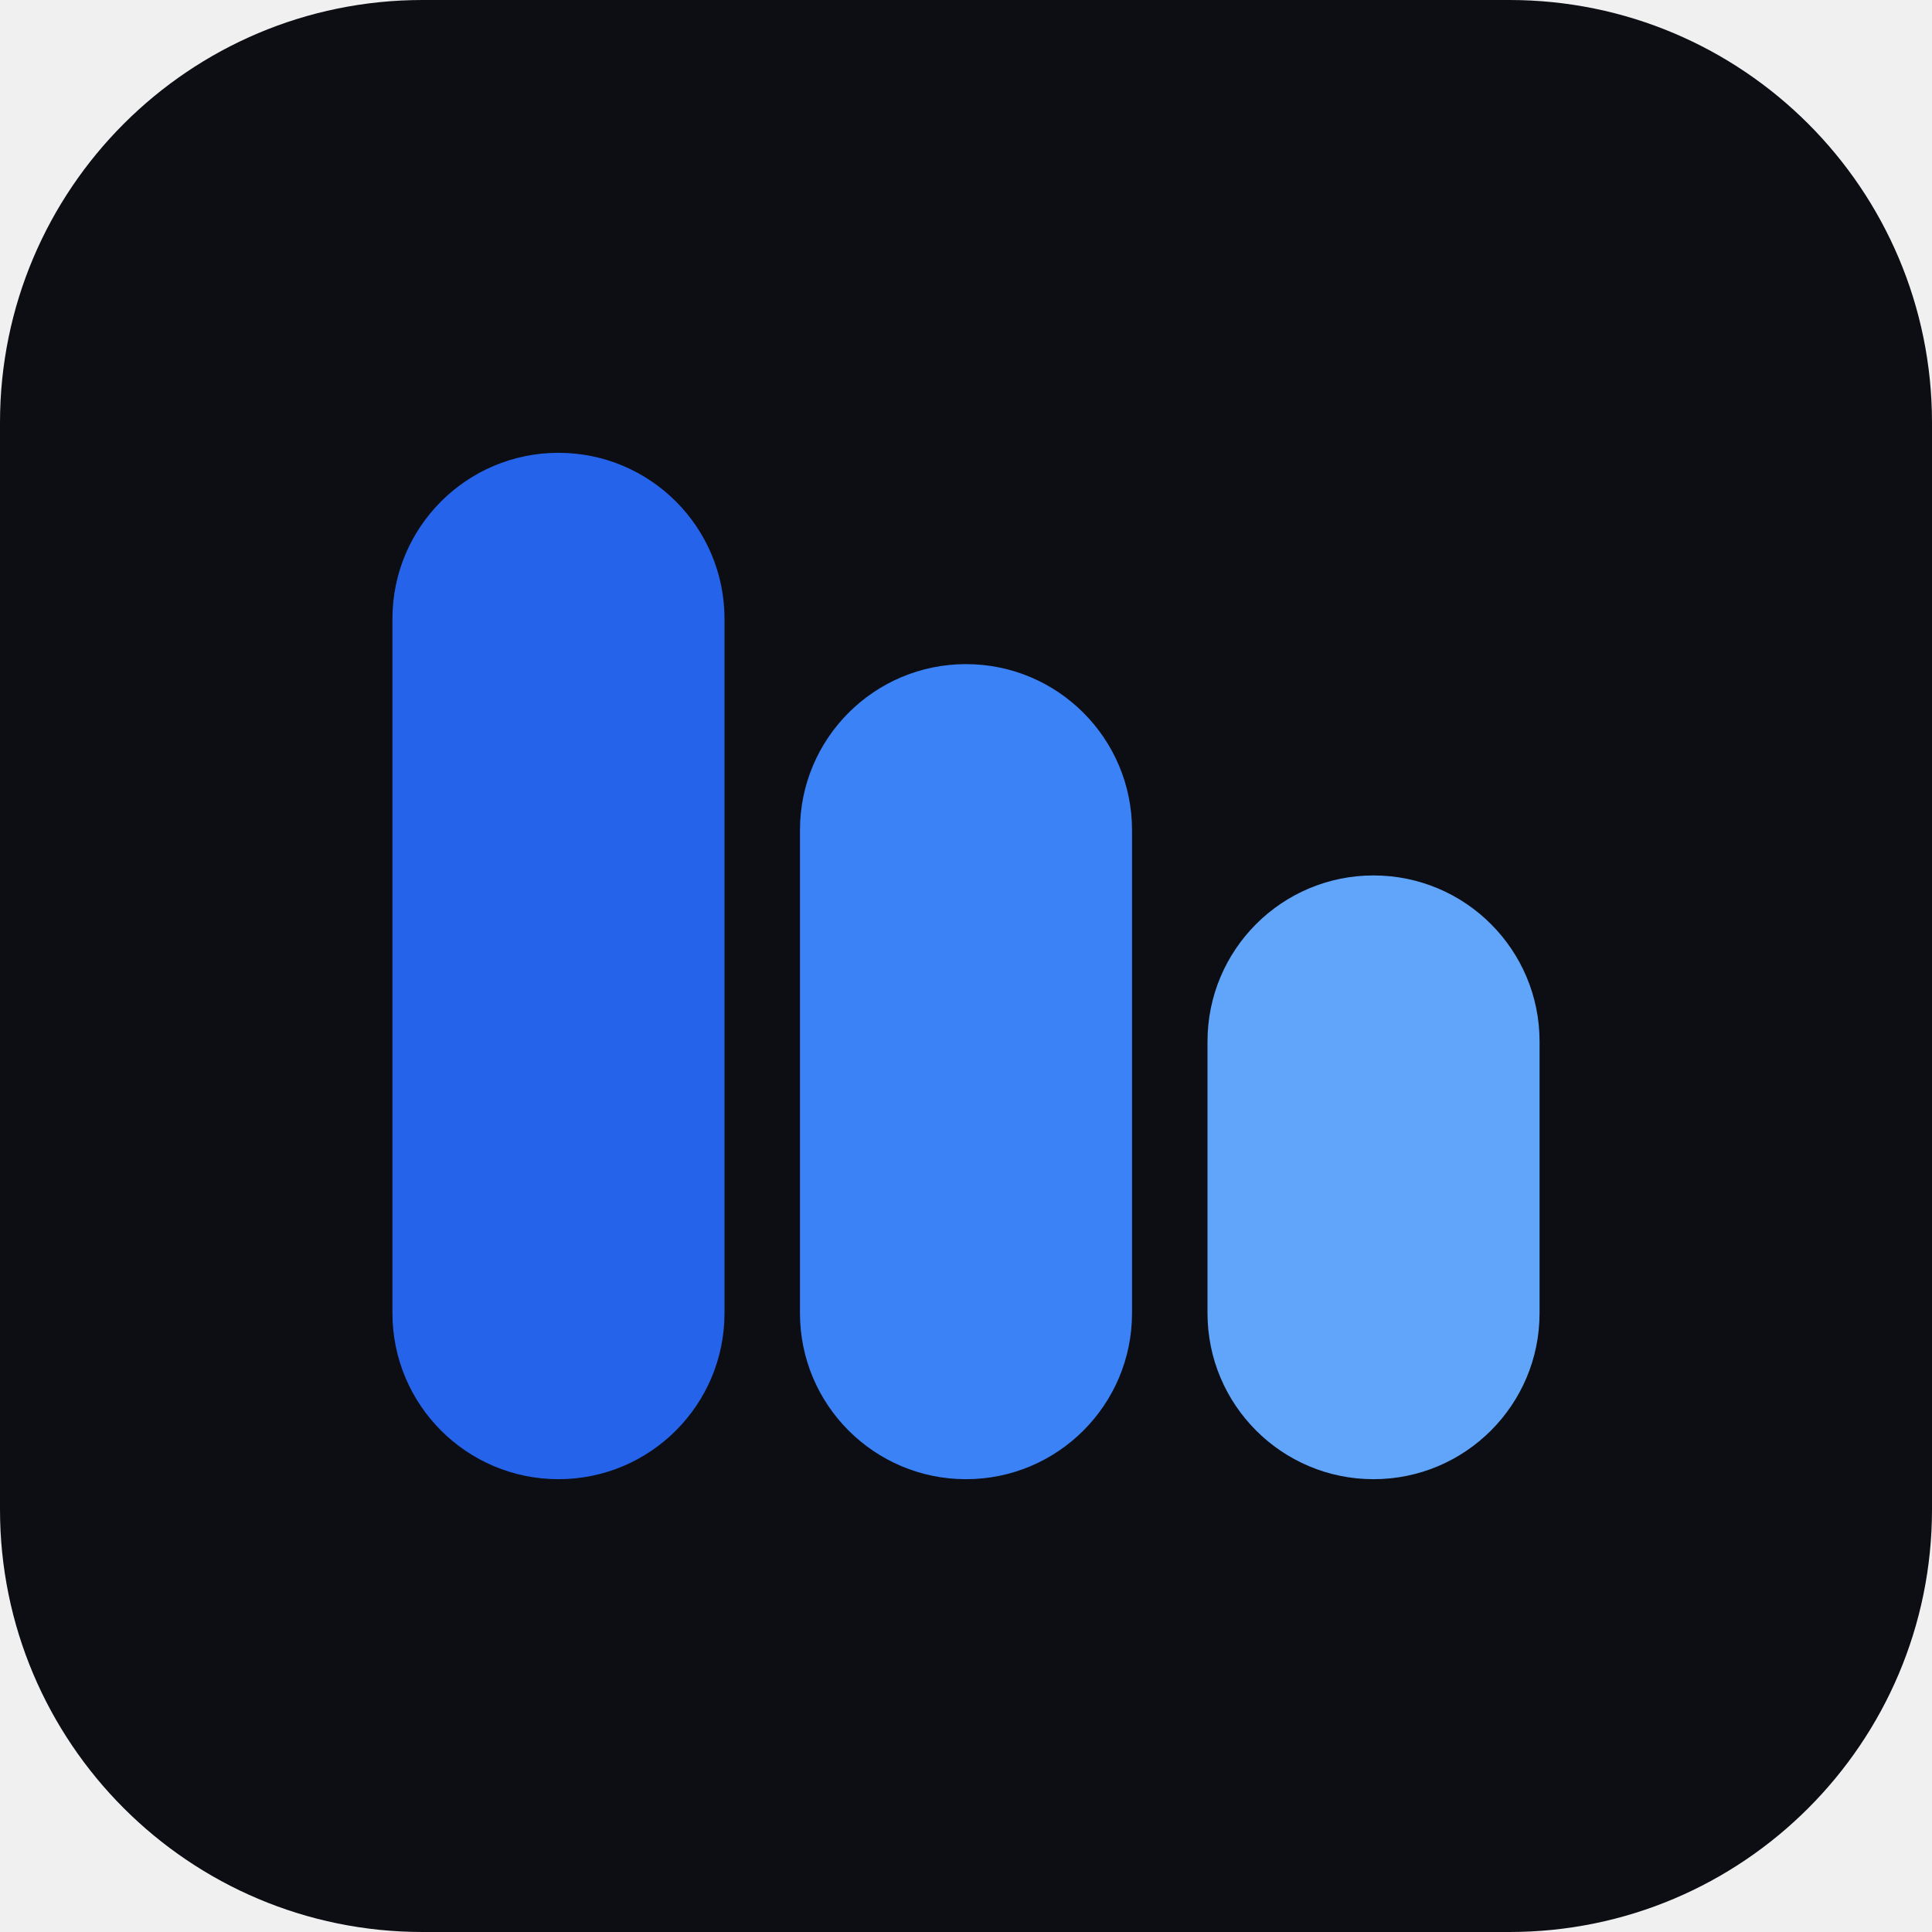
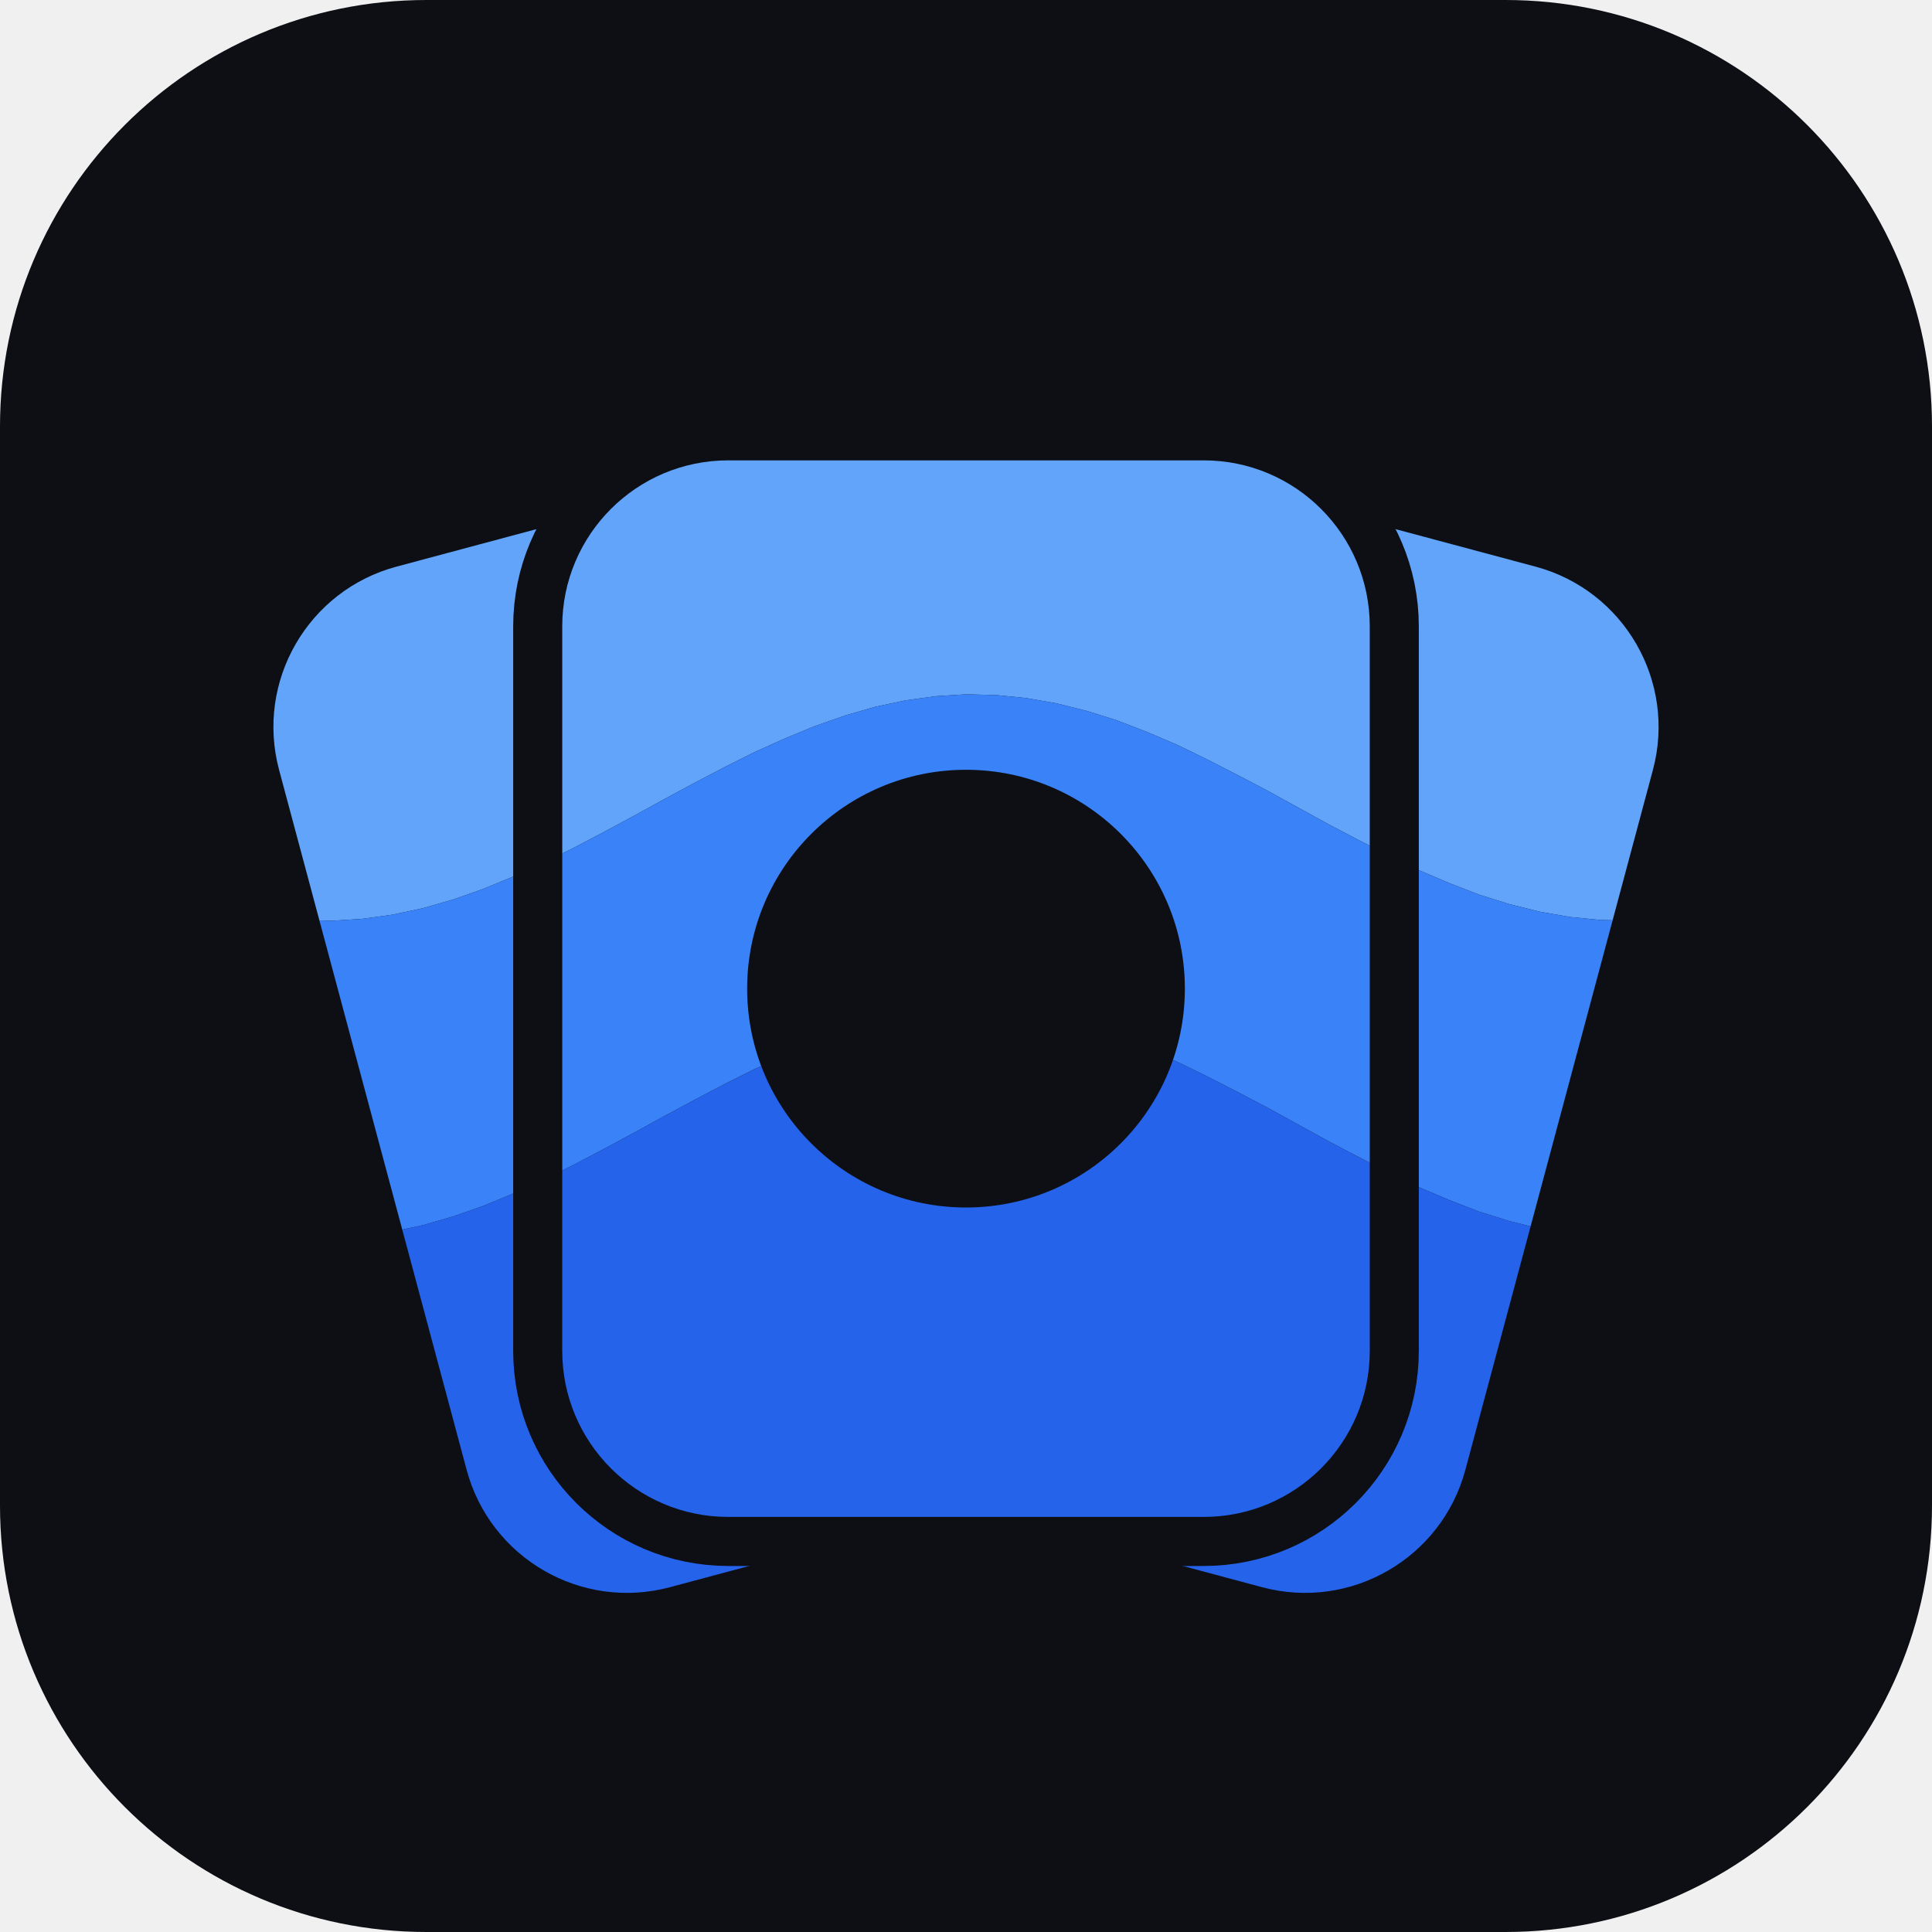
<svg xmlns="http://www.w3.org/2000/svg" viewBox="0 0 512 512">
-   <rect width="512" height="512" rx="112" fill="#0c0e14" />
-   <rect x="104" y="120" width="88" height="272" rx="44" fill="#2563eb" />
-   <rect x="212" y="176" width="88" height="216" rx="44" fill="#3b82f6" />
-   <rect x="320" y="232" width="88" height="160" rx="44" fill="#60a5fa" />
+   <defs>
+     <clipPath id="c0">
+       <path d="M193 122H319A44 44 0 0 1 363 166V358A44 44 0 0 1 319 402H193A44 44 0 0 1 149 358V166A44 44 0 0 1 193 122Z" transform="rotate(-15 256 470)" />
+     </clipPath>
+     <mask id="m0" maskUnits="userSpaceOnUse" x="-200" y="-200" width="912" height="912">
+       <rect x="-200" y="-200" width="912" height="912" fill="#fff" />
+       <path d="M193 122H319A44 44 0 0 1 363 166V358A44 44 0 0 1 319 402H193A44 44 0 0 1 149 358V166A44 44 0 0 1 193 122Z" transform="rotate(15 256 470)" fill="#000" stroke="#000" stroke-width="26" stroke-linejoin="round" />
+       <path d="M193 122H319A44 44 0 0 1 363 166V358A44 44 0 0 1 319 402H193A44 44 0 0 1 149 358V166A44 44 0 0 1 193 122Z" transform="rotate(0 256 470)" fill="#000" stroke="#000" stroke-width="26" stroke-linejoin="round" />
+       <circle cx="256" cy="262" r="58" fill="#000" />
+     </mask>
+     <clipPath id="c1">
+       <path d="M193 122H319A44 44 0 0 1 363 166V358A44 44 0 0 1 319 402H193A44 44 0 0 1 149 358V166A44 44 0 0 1 193 122Z" transform="rotate(15 256 470)" />
+     </clipPath>
+     <mask id="m1" maskUnits="userSpaceOnUse" x="-200" y="-200" width="912" height="912">
+       <rect x="-200" y="-200" width="912" height="912" fill="#fff" />
+       <path d="M193 122H319A44 44 0 0 1 363 166V358A44 44 0 0 1 319 402H193A44 44 0 0 1 149 358V166A44 44 0 0 1 193 122Z" transform="rotate(0 256 470)" fill="#000" stroke="#000" stroke-width="26" stroke-linejoin="round" />
+       <circle cx="256" cy="262" r="58" fill="#000" />
+     </mask>
+     <clipPath id="c2">
+       <path d="M193 122H319A44 44 0 0 1 363 166V358A44 44 0 0 1 319 402H193A44 44 0 0 1 149 358V166A44 44 0 0 1 193 122Z" transform="rotate(0 256 470)" />
+     </clipPath>
+     <mask id="m2" maskUnits="userSpaceOnUse" x="-200" y="-200" width="912" height="912">
+       <rect x="-200" y="-200" width="912" height="912" fill="#fff" />
+       <circle cx="256" cy="262" r="58" fill="#000" />
+     </mask>
+   </defs>
+   <rect width="512" height="512" rx="113" fill="#0D0F14" />
+   <g mask="url(#m0)">
+     <g clip-path="url(#c0)">
+       <path d="M-200 -200 L712 -200 L712 226.7 L704 222.6 L696 218.4 L688 214.0 L680 209.6 L672 205.4 L664 201.3 L656 197.4 L648 194.0 L640 190.9 L632 188.4 L624 186.4 L616 185.0 L608 184.2 L600 184.0 L592 184.5 L584 185.6 L576 187.3 L568 189.6 L560 192.4 L552 195.7 L544 199.3 L536 203.3 L528 207.5 L520 211.8 L512 216.2 L504 220.5 L496 224.7 L488 228.7 L480 232.3 L472 235.6 L464 238.4 L456 240.7 L448 242.4 L440 243.5 L432 244.0 L424 243.8 L416 243.0 L408 241.6 L400 239.6 L392 237.1 L384 234.0 L376 230.6 L368 226.7 L360 222.6 L352 218.4 L344 214.0 L336 209.6 L328 205.4 L320 201.3 L312 197.4 L304 194.0 L296 190.9 L288 188.4 L280 186.4 L272 185.0 L264 184.2 L256 184.0 L248 184.5 L240 185.6 L232 187.3 L224 189.6 L216 192.4 L208 195.7 L200 199.3 L192 203.3 L184 207.5 L176 211.8 L168 216.2 L160 220.5 L152 224.7 L144 228.7 L136 232.3 L128 235.6 L120 238.4 L112 240.7 L104 242.4 L96 243.5 L88 244.0 L80 243.8 L72 243.0 L64 241.6 L56 239.6 L48 237.1 L40 234.0 L32 230.6 L24 226.7 L16 222.6 L8 218.4 L0 214.0 L-8 209.6 L-16 205.4 L-24 201.3 L-32 197.4 L-40 194.0 L-48 190.9 L-56 188.4 L-64 186.4 L-72 185.0 L-80 184.2 L-88 184.0 L-96 184.5 L-104 185.6 L-112 187.3 L-120 189.6 L-128 192.4 L-136 195.7 L-144 199.3 L-152 203.3 L-160 207.5 L-168 211.8 L-176 216.2 L-184 220.5 L-192 224.7 L-200 228.7 Z" fill="#61A4FA" />
+       <path d="M-200 228.7 L-192 224.7 L-184 220.5 L-176 216.2 L-168 211.8 L-160 207.5 L-152 203.3 L-144 199.3 L-136 195.7 L-128 192.4 L-120 189.6 L-112 187.3 L-104 185.6 L-96 184.5 L-88 184.0 L-80 184.2 L-72 185.0 L-64 186.4 L-56 188.4 L-48 190.9 L-40 194.0 L-32 197.4 L-24 201.3 L-16 205.4 L-8 209.6 L0 214.0 L8 218.4 L16 222.6 L24 226.7 L32 230.6 L40 234.0 L48 237.1 L56 239.6 L64 241.6 L72 243.0 L80 243.8 L88 244.0 L96 243.5 L104 242.4 L112 240.7 L120 238.4 L128 235.6 L136 232.3 L144 228.7 L152 224.7 L160 220.5 L168 216.2 L176 211.8 L184 207.5 L192 203.3 L200 199.3 L208 195.7 L216 192.4 L224 189.6 L232 187.3 L240 185.6 L248 184.5 L256 184.0 L264 184.2 L272 185.0 L280 186.4 L288 188.4 L296 190.9 L304 194.0 L312 197.4 L320 201.3 L328 205.4 L336 209.6 L344 214.0 L352 218.4 L360 222.6 L368 226.7 L376 230.6 L384 234.0 L392 237.1 L400 239.6 L408 241.6 L416 243.0 L424 243.8 L432 244.0 L440 243.5 L448 242.4 L456 240.7 L464 238.4 L472 235.6 L480 232.3 L488 228.7 L496 224.7 L504 220.5 L512 216.2 L520 211.8 L528 207.5 L536 203.3 L544 199.3 L552 195.7 L560 192.4 L568 189.6 L576 187.3 L584 185.6 L592 184.5 L600 184.0 L608 184.2 L616 185.0 L624 186.4 L632 188.4 L640 190.9 L648 194.0 L656 197.4 L664 201.3 L672 205.4 L680 209.6 L688 214.0 L696 218.4 L704 222.6 L712 226.7 L712 310.7 L704 306.6 L696 302.4 L688 298.0 L680 293.6 L672 289.4 L664 285.3 L656 281.4 L648 278.0 L640 274.9 L632 272.4 L624 270.4 L616 269.0 L608 268.2 L600 268.0 L592 268.5 L584 269.6 L576 271.3 L568 273.6 L560 276.4 L552 279.7 L544 283.3 L536 287.3 L528 291.5 L520 295.8 L512 300.2 L504 304.5 L496 308.7 L488 312.7 L480 316.3 L472 319.6 L464 322.4 L456 324.7 L448 326.4 L440 327.5 L432 328.0 L424 327.8 L416 327.0 L408 325.6 L400 323.6 L392 321.1 L384 318.0 L376 314.6 L368 310.7 L360 306.6 L352 302.4 L344 298.0 L336 293.6 L328 289.4 L320 285.3 L312 281.4 L304 278.0 L296 274.9 L288 272.4 L280 270.4 L272 269.0 L264 268.2 L256 268.0 L248 268.5 L240 269.6 L232 271.3 L224 273.6 L216 276.4 L208 279.7 L200 283.3 L192 287.3 L184 291.5 L176 295.8 L168 300.2 L160 304.5 L152 308.7 L144 312.7 L136 316.3 L128 319.6 L120 322.4 L112 324.7 L104 326.4 L96 327.5 L88 328.0 L80 327.8 L72 327.0 L64 325.6 L56 323.6 L48 321.1 L40 318.0 L32 314.6 L24 310.7 L16 306.6 L8 302.4 L0 298.0 L-8 293.6 L-16 289.4 L-24 285.3 L-32 281.4 L-40 278.0 L-48 274.9 L-56 272.4 L-64 270.4 L-72 269.0 L-80 268.2 L-88 268.0 L-96 268.5 L-104 269.6 L-112 271.3 L-120 273.6 L-128 276.4 L-136 279.7 L-144 283.3 L-152 287.3 L-160 291.5 L-168 295.8 L-176 300.2 L-184 304.5 L-192 308.7 L-200 312.7 Z" fill="#3A82F7" />
+       <path d="M-200 312.7 L-192 308.7 L-184 304.5 L-176 300.2 L-168 295.8 L-160 291.5 L-152 287.3 L-144 283.3 L-136 279.7 L-128 276.4 L-120 273.6 L-112 271.3 L-104 269.6 L-96 268.5 L-88 268.0 L-80 268.2 L-72 269.0 L-64 270.4 L-56 272.4 L-48 274.9 L-40 278.0 L-32 281.4 L-24 285.3 L-16 289.4 L-8 293.6 L0 298.0 L8 302.4 L16 306.6 L24 310.7 L32 314.6 L40 318.0 L48 321.1 L56 323.6 L64 325.6 L72 327.0 L80 327.8 L88 328.0 L96 327.5 L104 326.4 L112 324.7 L120 322.4 L128 319.6 L136 316.3 L144 312.7 L152 308.7 L160 304.5 L168 300.2 L176 295.8 L184 291.5 L192 287.3 L200 283.3 L208 279.7 L216 276.4 L224 273.6 L232 271.3 L240 269.6 L248 268.5 L256 268.0 L264 268.2 L272 269.0 L280 270.4 L288 272.4 L296 274.9 L304 278.0 L312 281.4 L320 285.3 L328 289.4 L336 293.6 L344 298.0 L352 302.4 L360 306.6 L368 310.7 L376 314.6 L384 318.0 L392 321.1 L400 323.6 L408 325.6 L416 327.0 L424 327.8 L432 328.0 L440 327.5 L448 326.4 L456 324.7 L464 322.4 L472 319.6 L480 316.3 L488 312.7 L496 308.7 L504 304.5 L512 300.2 L520 295.8 L528 291.5 L536 287.3 L544 283.3 L552 279.7 L560 276.4 L568 273.6 L576 271.3 L584 269.6 L592 268.5 L600 268.0 L608 268.2 L616 269.0 L624 270.4 L632 272.4 L640 274.9 L648 278.0 L656 281.4 L664 285.3 L672 289.4 L680 293.6 L688 298.0 L696 302.4 L704 306.6 L712 310.7 L712 712 L-200 712 Z" fill="#2563EB" />
+     </g>
+   </g>
+   <g mask="url(#m1)">
+     <g clip-path="url(#c1)">
+       <path d="M-200 -200 L712 -200 L712 226.7 L704 222.6 L696 218.4 L688 214.0 L680 209.6 L672 205.4 L664 201.3 L656 197.4 L648 194.0 L640 190.9 L632 188.4 L624 186.4 L616 185.0 L608 184.2 L600 184.0 L592 184.5 L584 185.6 L576 187.3 L568 189.6 L560 192.4 L552 195.7 L544 199.3 L536 203.3 L528 207.5 L520 211.8 L512 216.2 L504 220.5 L496 224.7 L488 228.7 L480 232.3 L472 235.6 L464 238.4 L456 240.7 L448 242.4 L440 243.5 L432 244.0 L424 243.8 L416 243.0 L408 241.6 L400 239.6 L392 237.1 L384 234.0 L376 230.6 L368 226.7 L360 222.6 L352 218.4 L344 214.0 L336 209.6 L328 205.4 L320 201.3 L312 197.4 L304 194.0 L296 190.9 L288 188.4 L280 186.4 L272 185.0 L264 184.2 L256 184.0 L248 184.5 L240 185.6 L232 187.3 L224 189.6 L216 192.4 L208 195.7 L200 199.3 L192 203.3 L184 207.5 L176 211.8 L168 216.2 L160 220.5 L152 224.7 L144 228.7 L136 232.3 L128 235.6 L120 238.4 L112 240.7 L104 242.4 L96 243.5 L88 244.0 L80 243.8 L72 243.0 L64 241.6 L56 239.6 L48 237.1 L40 234.0 L32 230.6 L24 226.7 L16 222.6 L8 218.4 L0 214.0 L-8 209.6 L-16 205.4 L-24 201.3 L-32 197.4 L-40 194.0 L-48 190.9 L-56 188.4 L-64 186.4 L-72 185.0 L-80 184.2 L-88 184.0 L-96 184.5 L-104 185.6 L-112 187.3 L-120 189.6 L-128 192.4 L-136 195.7 L-144 199.3 L-152 203.3 L-160 207.5 L-168 211.8 L-176 216.2 L-184 220.5 L-192 224.7 L-200 228.7 Z" fill="#61A4FA" />
+       <path d="M-200 228.7 L-192 224.7 L-184 220.5 L-176 216.2 L-168 211.8 L-160 207.5 L-152 203.3 L-144 199.3 L-136 195.7 L-128 192.4 L-120 189.6 L-112 187.3 L-104 185.6 L-96 184.5 L-88 184.0 L-80 184.2 L-72 185.0 L-64 186.4 L-56 188.4 L-48 190.9 L-40 194.0 L-32 197.4 L-24 201.3 L-16 205.4 L-8 209.6 L0 214.0 L8 218.4 L16 222.6 L24 226.7 L32 230.6 L40 234.0 L48 237.1 L56 239.6 L64 241.6 L72 243.0 L80 243.8 L88 244.0 L96 243.5 L104 242.4 L112 240.7 L120 238.4 L128 235.6 L136 232.3 L144 228.7 L152 224.7 L160 220.5 L168 216.2 L176 211.8 L184 207.5 L192 203.3 L200 199.3 L208 195.7 L216 192.4 L224 189.6 L232 187.3 L240 185.6 L248 184.5 L256 184.0 L264 184.2 L272 185.0 L280 186.4 L288 188.4 L296 190.9 L304 194.0 L312 197.4 L320 201.3 L328 205.4 L336 209.6 L344 214.0 L352 218.4 L360 222.6 L368 226.7 L376 230.6 L384 234.0 L392 237.1 L400 239.6 L408 241.6 L416 243.0 L424 243.8 L432 244.0 L440 243.5 L448 242.4 L456 240.7 L464 238.4 L472 235.6 L480 232.3 L488 228.7 L496 224.7 L504 220.5 L512 216.2 L520 211.8 L528 207.5 L536 203.3 L544 199.3 L552 195.7 L560 192.4 L568 189.6 L576 187.3 L584 185.6 L592 184.5 L600 184.0 L608 184.2 L616 185.0 L624 186.4 L632 188.4 L640 190.9 L648 194.0 L656 197.4 L664 201.3 L672 205.4 L680 209.6 L688 214.0 L696 218.4 L704 222.6 L712 226.7 L712 310.7 L704 306.6 L696 302.4 L688 298.0 L680 293.6 L672 289.4 L664 285.3 L656 281.4 L648 278.0 L640 274.9 L632 272.4 L624 270.4 L616 269.0 L608 268.2 L600 268.0 L592 268.5 L584 269.6 L576 271.3 L568 273.6 L560 276.4 L552 279.7 L544 283.3 L536 287.3 L528 291.5 L520 295.8 L512 300.2 L504 304.5 L496 308.7 L488 312.7 L480 316.3 L472 319.6 L464 322.4 L456 324.7 L448 326.4 L440 327.5 L432 328.0 L424 327.8 L416 327.0 L408 325.6 L400 323.6 L392 321.1 L384 318.0 L376 314.6 L368 310.7 L360 306.6 L352 302.4 L344 298.0 L336 293.6 L328 289.4 L320 285.3 L312 281.4 L304 278.0 L296 274.9 L288 272.4 L280 270.4 L272 269.0 L264 268.2 L256 268.0 L248 268.5 L240 269.6 L232 271.3 L224 273.6 L216 276.4 L208 279.7 L200 283.3 L192 287.3 L184 291.5 L176 295.8 L168 300.2 L160 304.5 L152 308.7 L144 312.7 L136 316.3 L128 319.6 L120 322.4 L112 324.7 L104 326.4 L96 327.5 L88 328.0 L80 327.8 L72 327.0 L64 325.6 L56 323.6 L48 321.1 L40 318.0 L32 314.6 L24 310.7 L16 306.6 L8 302.4 L0 298.0 L-8 293.6 L-16 289.4 L-24 285.3 L-32 281.4 L-40 278.0 L-48 274.9 L-56 272.4 L-64 270.4 L-72 269.0 L-80 268.2 L-88 268.0 L-96 268.5 L-104 269.6 L-112 271.3 L-120 273.6 L-128 276.4 L-136 279.7 L-144 283.3 L-152 287.3 L-160 291.5 L-168 295.8 L-176 300.2 L-184 304.5 L-192 308.7 L-200 312.7 Z" fill="#3A82F7" />
+       <path d="M-200 312.7 L-192 308.7 L-184 304.5 L-176 300.2 L-168 295.8 L-160 291.5 L-152 287.3 L-144 283.3 L-136 279.7 L-128 276.4 L-120 273.6 L-112 271.3 L-104 269.6 L-96 268.5 L-88 268.0 L-80 268.2 L-72 269.0 L-64 270.4 L-56 272.4 L-48 274.9 L-40 278.0 L-32 281.4 L-24 285.3 L-16 289.4 L-8 293.6 L0 298.0 L8 302.4 L16 306.6 L24 310.7 L32 314.6 L40 318.0 L48 321.1 L56 323.6 L64 325.6 L72 327.0 L80 327.8 L88 328.0 L96 327.5 L104 326.4 L112 324.7 L120 322.4 L128 319.6 L136 316.3 L144 312.7 L152 308.7 L160 304.5 L168 300.2 L176 295.8 L184 291.5 L192 287.3 L200 283.3 L208 279.7 L216 276.4 L224 273.6 L232 271.3 L240 269.6 L248 268.5 L256 268.0 L264 268.2 L272 269.0 L280 270.4 L288 272.4 L296 274.9 L304 278.0 L312 281.4 L320 285.3 L328 289.4 L336 293.6 L344 298.0 L352 302.4 L360 306.6 L368 310.7 L376 314.6 L384 318.0 L392 321.1 L400 323.6 L408 325.6 L416 327.0 L424 327.8 L432 328.0 L440 327.5 L448 326.4 L456 324.7 L464 322.4 L472 319.6 L480 316.3 L488 312.7 L496 308.7 L504 304.5 L512 300.2 L520 295.8 L528 291.5 L536 287.3 L544 283.3 L552 279.7 L560 276.4 L568 273.6 L576 271.3 L584 269.6 L592 268.5 L600 268.0 L608 268.2 L616 269.0 L624 270.4 L632 272.4 L640 274.9 L648 278.0 L656 281.4 L664 285.3 L672 289.4 L680 293.6 L688 298.0 L696 302.4 L704 306.6 L712 310.7 L712 712 L-200 712 Z" fill="#2563EB" />
+     </g>
+   </g>
+   <g mask="url(#m2)">
+     <g clip-path="url(#c2)">
+       <path d="M-200 -200 L712 -200 L712 226.7 L704 222.6 L696 218.4 L688 214.0 L680 209.6 L672 205.4 L664 201.3 L656 197.4 L648 194.0 L640 190.9 L632 188.4 L624 186.4 L616 185.0 L608 184.2 L600 184.0 L592 184.5 L584 185.6 L576 187.3 L568 189.6 L560 192.4 L552 195.7 L544 199.3 L536 203.3 L528 207.5 L520 211.8 L512 216.2 L504 220.5 L496 224.7 L488 228.7 L480 232.3 L472 235.6 L464 238.4 L456 240.7 L448 242.4 L440 243.5 L432 244.0 L424 243.8 L416 243.0 L408 241.6 L400 239.6 L392 237.1 L384 234.0 L376 230.6 L368 226.7 L360 222.6 L352 218.4 L344 214.0 L336 209.6 L328 205.4 L320 201.3 L312 197.4 L304 194.0 L296 190.9 L288 188.4 L280 186.4 L272 185.0 L264 184.2 L256 184.0 L248 184.5 L240 185.6 L232 187.3 L224 189.6 L216 192.4 L208 195.7 L200 199.3 L192 203.3 L184 207.5 L176 211.8 L168 216.2 L160 220.5 L152 224.7 L144 228.7 L136 232.3 L128 235.6 L120 238.4 L112 240.7 L104 242.4 L96 243.5 L88 244.0 L80 243.8 L72 243.0 L64 241.6 L56 239.6 L48 237.1 L40 234.0 L32 230.6 L24 226.7 L16 222.6 L8 218.4 L0 214.0 L-8 209.6 L-16 205.4 L-24 201.3 L-32 197.4 L-40 194.0 L-48 190.9 L-56 188.4 L-64 186.4 L-72 185.0 L-80 184.2 L-88 184.0 L-96 184.5 L-104 185.6 L-112 187.3 L-120 189.6 L-128 192.4 L-136 195.7 L-144 199.3 L-152 203.3 L-160 207.5 L-168 211.8 L-176 216.2 L-184 220.5 L-192 224.7 L-200 228.7 Z" fill="#61A4FA" />
+       <path d="M-200 228.7 L-192 224.7 L-184 220.5 L-176 216.2 L-168 211.8 L-160 207.5 L-152 203.3 L-144 199.3 L-136 195.7 L-128 192.4 L-120 189.6 L-112 187.3 L-104 185.6 L-96 184.5 L-88 184.0 L-80 184.2 L-72 185.0 L-64 186.4 L-56 188.4 L-48 190.9 L-40 194.0 L-32 197.4 L-24 201.3 L-16 205.4 L-8 209.6 L0 214.0 L8 218.4 L16 222.6 L24 226.7 L32 230.6 L40 234.0 L48 237.1 L56 239.6 L64 241.6 L72 243.0 L80 243.8 L88 244.0 L96 243.5 L104 242.4 L112 240.7 L120 238.4 L128 235.6 L136 232.3 L144 228.7 L152 224.7 L160 220.5 L168 216.2 L176 211.8 L184 207.5 L192 203.3 L200 199.3 L208 195.7 L216 192.4 L224 189.6 L232 187.3 L240 185.6 L248 184.5 L256 184.0 L264 184.2 L272 185.0 L280 186.4 L288 188.4 L296 190.9 L304 194.0 L312 197.4 L320 201.3 L328 205.4 L336 209.6 L344 214.0 L352 218.4 L360 222.6 L368 226.7 L376 230.6 L384 234.0 L392 237.1 L400 239.6 L408 241.6 L416 243.0 L424 243.8 L432 244.0 L440 243.5 L448 242.4 L456 240.7 L464 238.4 L472 235.6 L480 232.3 L488 228.7 L496 224.7 L504 220.5 L512 216.2 L520 211.8 L528 207.5 L536 203.3 L544 199.3 L552 195.7 L560 192.4 L568 189.6 L576 187.3 L584 185.6 L592 184.5 L600 184.0 L608 184.2 L616 185.0 L624 186.4 L632 188.4 L640 190.9 L648 194.0 L656 197.4 L664 201.3 L672 205.4 L680 209.6 L688 214.0 L696 218.4 L704 222.6 L712 226.7 L712 310.7 L704 306.6 L696 302.4 L688 298.0 L680 293.6 L672 289.4 L664 285.3 L656 281.4 L648 278.0 L640 274.9 L632 272.4 L624 270.4 L616 269.0 L608 268.2 L600 268.0 L592 268.5 L584 269.6 L576 271.3 L568 273.6 L560 276.4 L552 279.7 L544 283.3 L536 287.3 L528 291.5 L520 295.8 L512 300.2 L504 304.5 L496 308.7 L488 312.7 L480 316.3 L472 319.6 L464 322.4 L456 324.7 L448 326.4 L440 327.5 L432 328.0 L424 327.8 L416 327.0 L408 325.6 L400 323.6 L392 321.1 L384 318.0 L376 314.6 L368 310.7 L360 306.6 L352 302.4 L344 298.0 L336 293.6 L328 289.4 L320 285.3 L312 281.4 L304 278.0 L296 274.9 L288 272.4 L280 270.4 L272 269.0 L264 268.2 L256 268.0 L248 268.5 L240 269.6 L232 271.3 L224 273.6 L216 276.4 L208 279.7 L200 283.3 L192 287.3 L184 291.5 L176 295.8 L168 300.2 L160 304.5 L152 308.7 L144 312.7 L136 316.3 L128 319.6 L120 322.4 L112 324.7 L104 326.4 L96 327.5 L88 328.0 L80 327.8 L72 327.0 L64 325.6 L56 323.6 L48 321.1 L40 318.0 L32 314.6 L24 310.7 L16 306.6 L8 302.4 L0 298.0 L-8 293.6 L-16 289.4 L-24 285.3 L-32 281.4 L-40 278.0 L-48 274.9 L-56 272.4 L-64 270.4 L-72 269.0 L-80 268.2 L-88 268.0 L-96 268.5 L-104 269.6 L-112 271.3 L-120 273.6 L-128 276.4 L-136 279.7 L-144 283.3 L-152 287.3 L-160 291.5 L-168 295.8 L-176 300.2 L-184 304.5 L-192 308.7 L-200 312.7 Z" fill="#3A82F7" />
+       <path d="M-200 312.7 L-192 308.7 L-184 304.5 L-176 300.2 L-168 295.8 L-160 291.5 L-152 287.3 L-144 283.3 L-136 279.7 L-128 276.4 L-120 273.6 L-112 271.3 L-104 269.6 L-96 268.5 L-88 268.0 L-80 268.2 L-72 269.0 L-64 270.4 L-56 272.4 L-48 274.9 L-40 278.0 L-32 281.4 L-24 285.3 L-16 289.4 L-8 293.6 L0 298.0 L8 302.4 L16 306.6 L24 310.7 L32 314.6 L40 318.0 L48 321.1 L56 323.6 L64 325.6 L72 327.0 L80 327.8 L88 328.0 L96 327.5 L104 326.4 L112 324.7 L120 322.4 L128 319.6 L136 316.3 L144 312.7 L152 308.7 L160 304.5 L168 300.2 L176 295.8 L184 291.5 L192 287.3 L200 283.3 L208 279.7 L216 276.4 L224 273.6 L232 271.3 L240 269.6 L248 268.5 L256 268.0 L264 268.2 L272 269.0 L280 270.4 L288 272.4 L296 274.9 L304 278.0 L312 281.4 L320 285.3 L328 289.4 L336 293.6 L344 298.0 L352 302.4 L360 306.6 L368 310.7 L376 314.6 L384 318.0 L392 321.1 L400 323.6 L408 325.6 L416 327.0 L424 327.8 L432 328.0 L440 327.5 L448 326.4 L456 324.7 L464 322.4 L472 319.6 L480 316.3 L488 312.7 L496 308.7 L504 304.5 L512 300.2 L520 295.8 L528 291.5 L536 287.3 L544 283.3 L552 279.7 L560 276.4 L568 273.6 L576 271.3 L584 269.6 L592 268.5 L600 268.0 L608 268.2 L616 269.0 L624 270.4 L632 272.4 L640 274.9 L648 278.0 L656 281.4 L664 285.3 L672 289.4 L680 293.6 L688 298.0 L696 302.4 L704 306.6 L712 310.7 L712 712 L-200 712 Z" fill="#2563EB" />
+     </g>
+   </g>
</svg>
